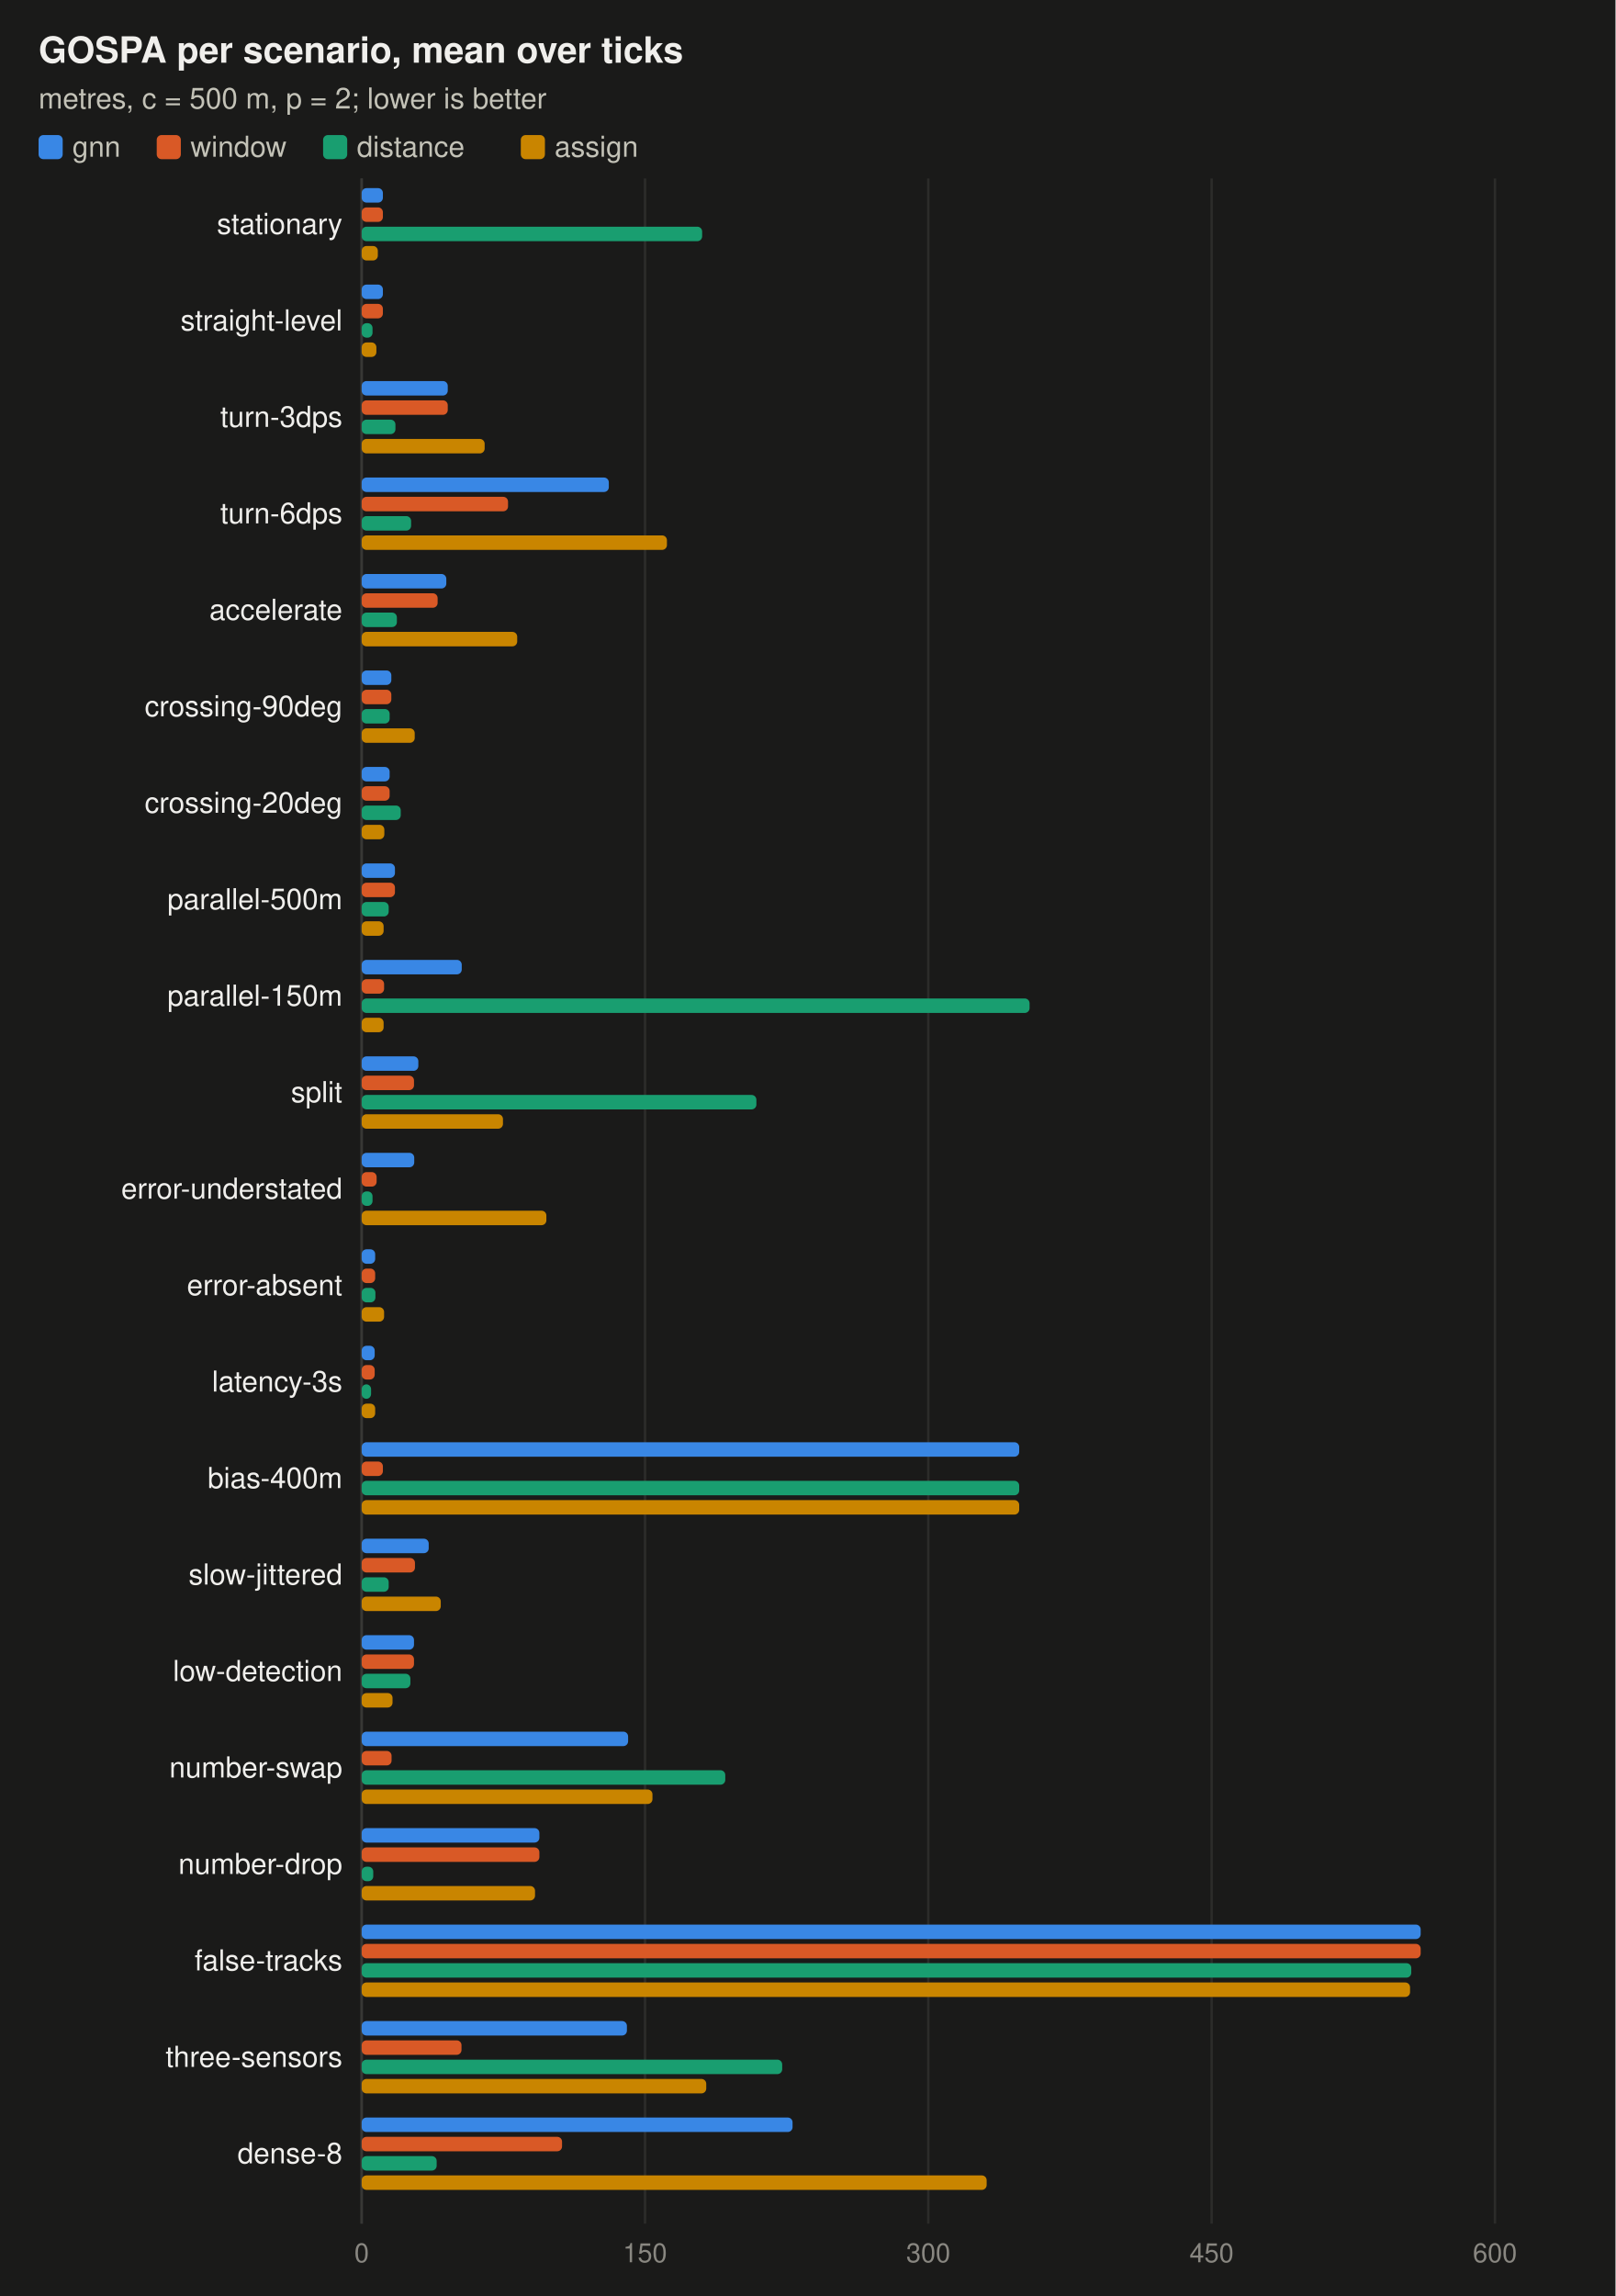
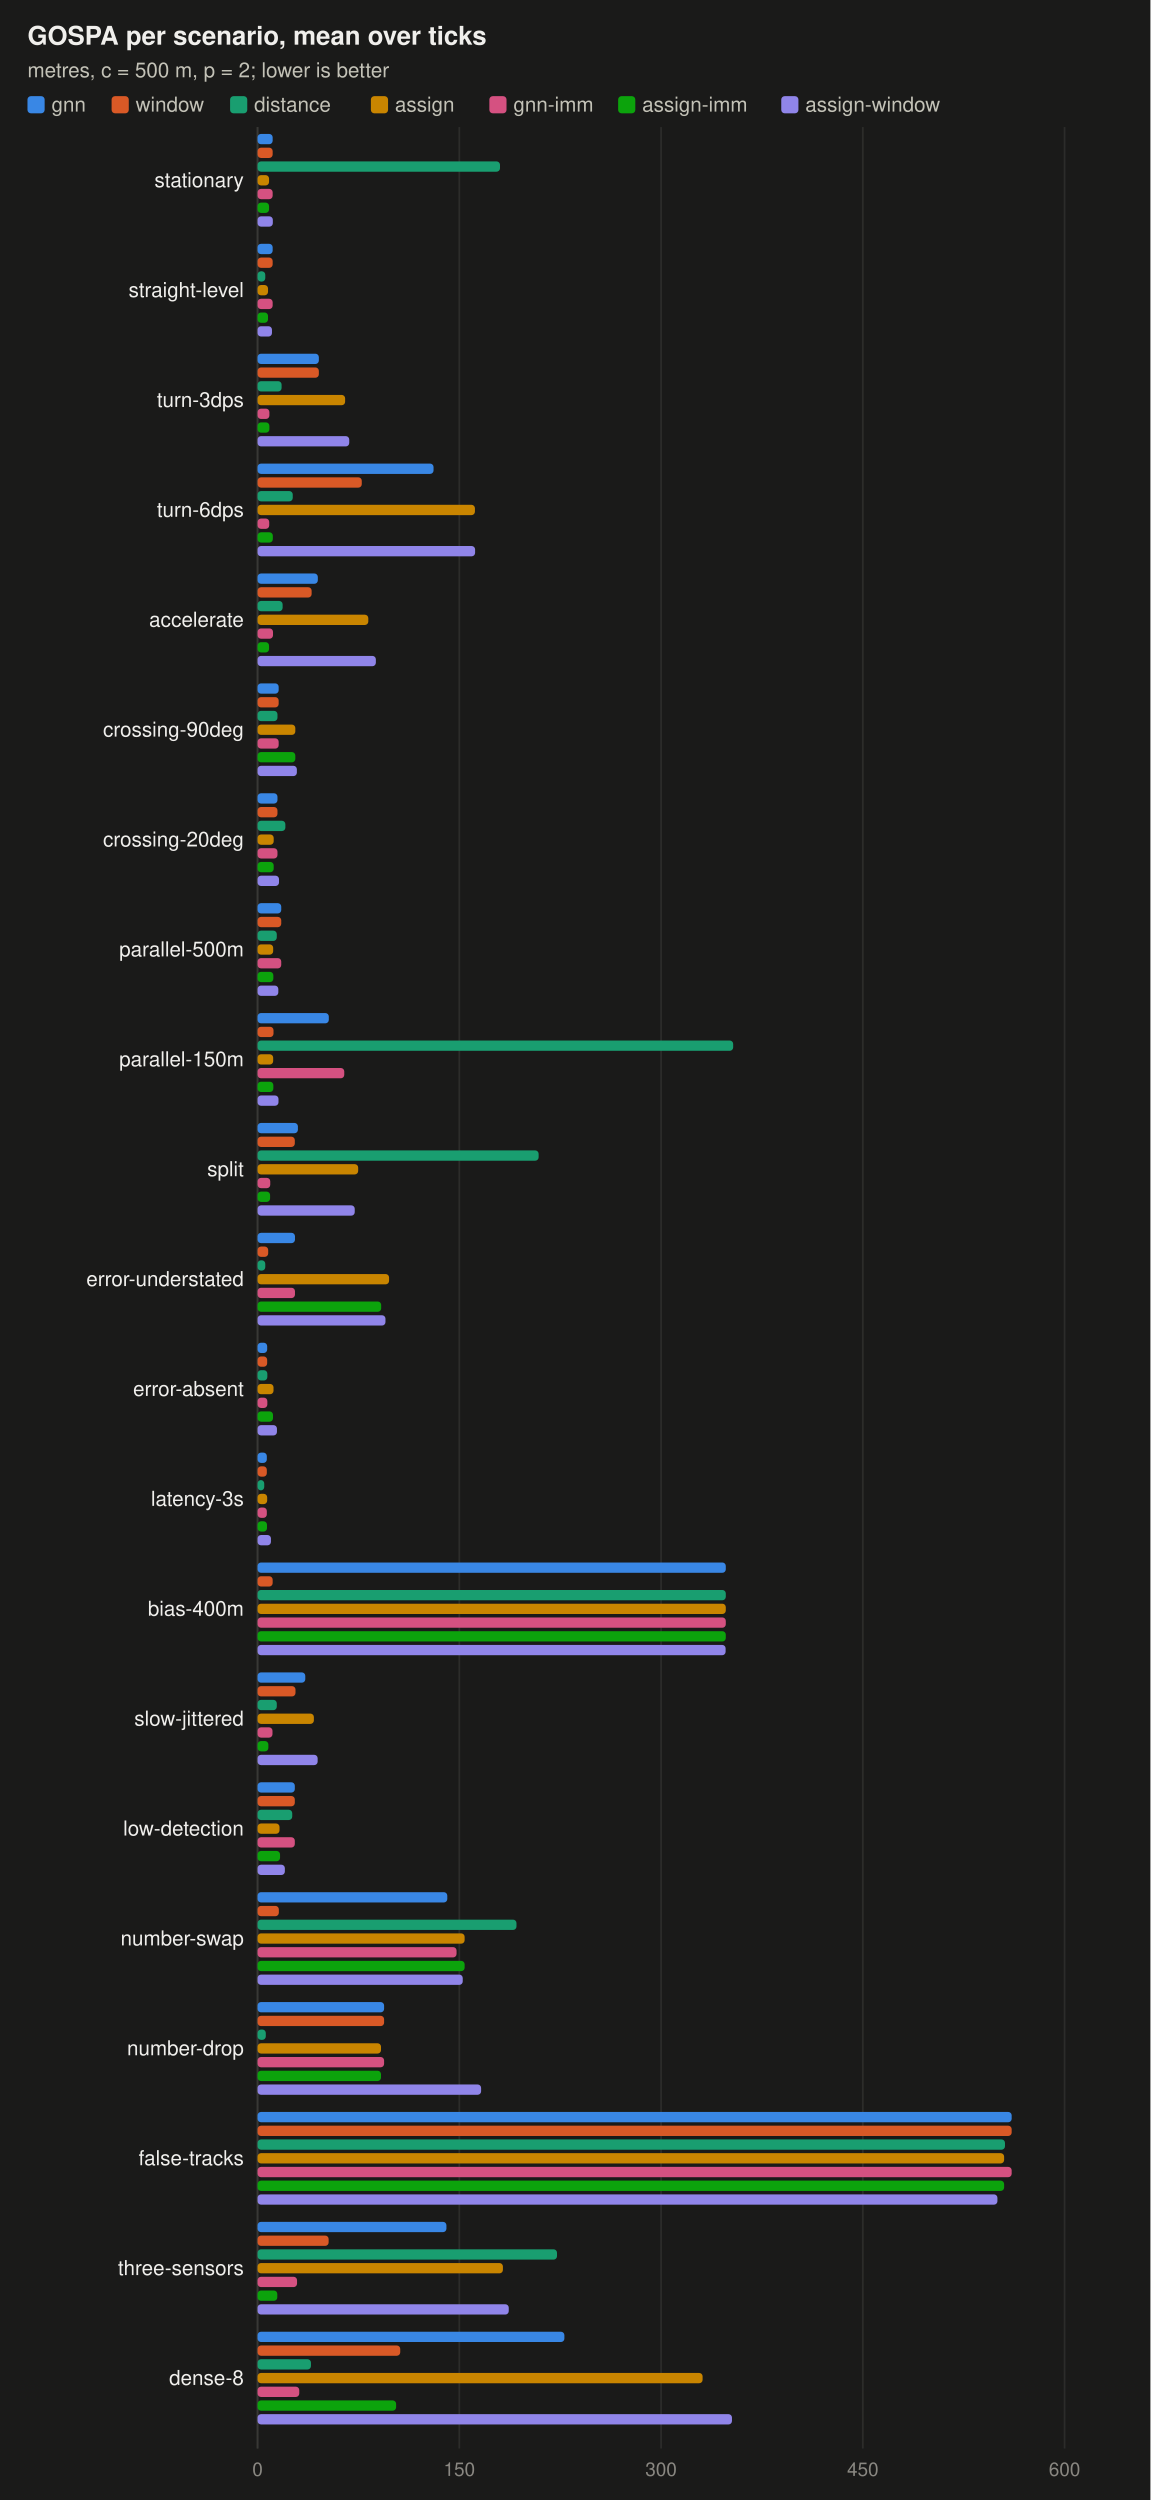
- <svg xmlns="http://www.w3.org/2000/svg" width="670" height="952" viewBox="0 0 670 952" font-family="-apple-system, BlinkMacSystemFont, 'Segoe UI', Helvetica, Arial, sans-serif" role="img" aria-label="GOSPA per scenario, mean over ticks">
+ <svg xmlns="http://www.w3.org/2000/svg" width="670" height="1456" viewBox="0 0 670 1456" font-family="-apple-system, BlinkMacSystemFont, 'Segoe UI', Helvetica, Arial, sans-serif" role="img" aria-label="GOSPA per scenario, mean over ticks">
  <rect width="100%" height="100%" fill="#1a1a19" />
  <text x="16" y="26" font-size="15" font-weight="600" fill="#f0efec">GOSPA per scenario, mean over ticks</text>
  <text x="16" y="45" font-size="12" fill="#c3c2b7">metres, c = 500 m, p = 2; lower is better</text>
  <rect x="16" y="56" width="10" height="10" rx="2" fill="#3987e5" />
  <text x="30" y="65" font-size="12" fill="#c3c2b7">gnn</text>
  <rect x="65" y="56" width="10" height="10" rx="2" fill="#d95926" />
  <text x="79" y="65" font-size="12" fill="#c3c2b7">window</text>
  <rect x="134" y="56" width="10" height="10" rx="2" fill="#199e70" />
  <text x="148" y="65" font-size="12" fill="#c3c2b7">distance</text>
  <rect x="216" y="56" width="10" height="10" rx="2" fill="#c98500" />
  <text x="230" y="65" font-size="12" fill="#c3c2b7">assign</text>
-   <line x1="150.0" y1="74" x2="150.0" y2="922" stroke="#2c2c2a" stroke-width="1" />
-   <text x="150.0" y="938" font-size="11" text-anchor="middle" fill="#898781">0</text>
-   <line x1="267.5" y1="74" x2="267.5" y2="922" stroke="#2c2c2a" stroke-width="1" />
-   <text x="267.5" y="938" font-size="11" text-anchor="middle" fill="#898781">150</text>
-   <line x1="385.0" y1="74" x2="385.0" y2="922" stroke="#2c2c2a" stroke-width="1" />
-   <text x="385.0" y="938" font-size="11" text-anchor="middle" fill="#898781">300</text>
-   <line x1="502.5" y1="74" x2="502.5" y2="922" stroke="#2c2c2a" stroke-width="1" />
-   <text x="502.5" y="938" font-size="11" text-anchor="middle" fill="#898781">450</text>
-   <line x1="620.0" y1="74" x2="620.0" y2="922" stroke="#2c2c2a" stroke-width="1" />
-   <text x="620.0" y="938" font-size="11" text-anchor="middle" fill="#898781">600</text>
-   <line x1="150" y1="74" x2="150" y2="922" stroke="#383835" stroke-width="1" />
-   <text x="142" y="97.0" font-size="12" text-anchor="end" fill="#f0efec">stationary</text>
+   <rect x="285" y="56" width="10" height="10" rx="2" fill="#d55181" />
+   <text x="299" y="65" font-size="12" fill="#c3c2b7">gnn-imm</text>
+   <rect x="360" y="56" width="10" height="10" rx="2" fill="#0ca30c" />
+   <text x="374" y="65" font-size="12" fill="#c3c2b7">assign-imm</text>
+   <rect x="455" y="56" width="10" height="10" rx="2" fill="#9085e9" />
+   <text x="469" y="65" font-size="12" fill="#c3c2b7">assign-window</text>
+   <line x1="150.0" y1="74" x2="150.0" y2="1426" stroke="#2c2c2a" stroke-width="1" />
+   <text x="150.0" y="1442" font-size="11" text-anchor="middle" fill="#898781">0</text>
+   <line x1="267.5" y1="74" x2="267.5" y2="1426" stroke="#2c2c2a" stroke-width="1" />
+   <text x="267.5" y="1442" font-size="11" text-anchor="middle" fill="#898781">150</text>
+   <line x1="385.0" y1="74" x2="385.0" y2="1426" stroke="#2c2c2a" stroke-width="1" />
+   <text x="385.0" y="1442" font-size="11" text-anchor="middle" fill="#898781">300</text>
+   <line x1="502.5" y1="74" x2="502.5" y2="1426" stroke="#2c2c2a" stroke-width="1" />
+   <text x="502.5" y="1442" font-size="11" text-anchor="middle" fill="#898781">450</text>
+   <line x1="620.0" y1="74" x2="620.0" y2="1426" stroke="#2c2c2a" stroke-width="1" />
+   <text x="620.0" y="1442" font-size="11" text-anchor="middle" fill="#898781">600</text>
+   <line x1="150" y1="74" x2="150" y2="1426" stroke="#383835" stroke-width="1" />
+   <text x="142" y="109.0" font-size="12" text-anchor="end" fill="#f0efec">stationary</text>
  <rect x="150" y="78" width="8.8" height="6" rx="2" fill="#3987e5" />
  <rect x="150" y="86" width="8.8" height="6" rx="2" fill="#d95926" />
  <rect x="150" y="94" width="141.2" height="6" rx="2" fill="#199e70" />
  <rect x="150" y="102" width="6.7" height="6" rx="2" fill="#c98500" />
-   <text x="142" y="137.0" font-size="12" text-anchor="end" fill="#f0efec">straight-level</text>
-   <rect x="150" y="118" width="8.8" height="6" rx="2" fill="#3987e5" />
-   <rect x="150" y="126" width="8.8" height="6" rx="2" fill="#d95926" />
-   <rect x="150" y="134" width="4.5" height="6" rx="2" fill="#199e70" />
-   <rect x="150" y="142" width="6.1" height="6" rx="2" fill="#c98500" />
-   <text x="142" y="177.0" font-size="12" text-anchor="end" fill="#f0efec">turn-3dps</text>
-   <rect x="150" y="158" width="35.7" height="6" rx="2" fill="#3987e5" />
-   <rect x="150" y="166" width="35.7" height="6" rx="2" fill="#d95926" />
-   <rect x="150" y="174" width="14.0" height="6" rx="2" fill="#199e70" />
-   <rect x="150" y="182" width="51.0" height="6" rx="2" fill="#c98500" />
-   <text x="142" y="217.0" font-size="12" text-anchor="end" fill="#f0efec">turn-6dps</text>
-   <rect x="150" y="198" width="102.5" height="6" rx="2" fill="#3987e5" />
-   <rect x="150" y="206" width="60.7" height="6" rx="2" fill="#d95926" />
-   <rect x="150" y="214" width="20.5" height="6" rx="2" fill="#199e70" />
-   <rect x="150" y="222" width="126.6" height="6" rx="2" fill="#c98500" />
-   <text x="142" y="257.0" font-size="12" text-anchor="end" fill="#f0efec">accelerate</text>
-   <rect x="150" y="238" width="35.1" height="6" rx="2" fill="#3987e5" />
-   <rect x="150" y="246" width="31.5" height="6" rx="2" fill="#d95926" />
-   <rect x="150" y="254" width="14.6" height="6" rx="2" fill="#199e70" />
-   <rect x="150" y="262" width="64.5" height="6" rx="2" fill="#c98500" />
-   <text x="142" y="297.0" font-size="12" text-anchor="end" fill="#f0efec">crossing-90deg</text>
-   <rect x="150" y="278" width="12.3" height="6" rx="2" fill="#3987e5" />
-   <rect x="150" y="286" width="12.3" height="6" rx="2" fill="#d95926" />
-   <rect x="150" y="294" width="11.6" height="6" rx="2" fill="#199e70" />
-   <rect x="150" y="302" width="22.0" height="6" rx="2" fill="#c98500" />
-   <text x="142" y="337.0" font-size="12" text-anchor="end" fill="#f0efec">crossing-20deg</text>
-   <rect x="150" y="318" width="11.6" height="6" rx="2" fill="#3987e5" />
-   <rect x="150" y="326" width="11.6" height="6" rx="2" fill="#d95926" />
-   <rect x="150" y="334" width="16.2" height="6" rx="2" fill="#199e70" />
-   <rect x="150" y="342" width="9.4" height="6" rx="2" fill="#c98500" />
-   <text x="142" y="377.0" font-size="12" text-anchor="end" fill="#f0efec">parallel-500m</text>
-   <rect x="150" y="358" width="13.8" height="6" rx="2" fill="#3987e5" />
-   <rect x="150" y="366" width="13.8" height="6" rx="2" fill="#d95926" />
-   <rect x="150" y="374" width="11.2" height="6" rx="2" fill="#199e70" />
-   <rect x="150" y="382" width="9.1" height="6" rx="2" fill="#c98500" />
-   <text x="142" y="417.0" font-size="12" text-anchor="end" fill="#f0efec">parallel-150m</text>
-   <rect x="150" y="398" width="41.5" height="6" rx="2" fill="#3987e5" />
-   <rect x="150" y="406" width="9.3" height="6" rx="2" fill="#d95926" />
-   <rect x="150" y="414" width="277.0" height="6" rx="2" fill="#199e70" />
-   <rect x="150" y="422" width="9.1" height="6" rx="2" fill="#c98500" />
-   <text x="142" y="457.0" font-size="12" text-anchor="end" fill="#f0efec">split</text>
-   <rect x="150" y="438" width="23.5" height="6" rx="2" fill="#3987e5" />
-   <rect x="150" y="446" width="21.7" height="6" rx="2" fill="#d95926" />
-   <rect x="150" y="454" width="163.7" height="6" rx="2" fill="#199e70" />
-   <rect x="150" y="462" width="58.6" height="6" rx="2" fill="#c98500" />
-   <text x="142" y="497.0" font-size="12" text-anchor="end" fill="#f0efec">error-understated</text>
-   <rect x="150" y="478" width="21.8" height="6" rx="2" fill="#3987e5" />
-   <rect x="150" y="486" width="6.2" height="6" rx="2" fill="#d95926" />
-   <rect x="150" y="494" width="4.5" height="6" rx="2" fill="#199e70" />
-   <rect x="150" y="502" width="76.6" height="6" rx="2" fill="#c98500" />
-   <text x="142" y="537.0" font-size="12" text-anchor="end" fill="#f0efec">error-absent</text>
-   <rect x="150" y="518" width="5.6" height="6" rx="2" fill="#3987e5" />
-   <rect x="150" y="526" width="5.6" height="6" rx="2" fill="#d95926" />
-   <rect x="150" y="534" width="5.7" height="6" rx="2" fill="#199e70" />
-   <rect x="150" y="542" width="9.3" height="6" rx="2" fill="#c98500" />
-   <text x="142" y="577.0" font-size="12" text-anchor="end" fill="#f0efec">latency-3s</text>
-   <rect x="150" y="558" width="5.4" height="6" rx="2" fill="#3987e5" />
-   <rect x="150" y="566" width="5.4" height="6" rx="2" fill="#d95926" />
-   <rect x="150" y="574" width="3.9" height="6" rx="2" fill="#199e70" />
-   <rect x="150" y="582" width="5.6" height="6" rx="2" fill="#c98500" />
-   <text x="142" y="617.0" font-size="12" text-anchor="end" fill="#f0efec">bias-400m</text>
-   <rect x="150" y="598" width="272.7" height="6" rx="2" fill="#3987e5" />
-   <rect x="150" y="606" width="8.8" height="6" rx="2" fill="#d95926" />
-   <rect x="150" y="614" width="272.7" height="6" rx="2" fill="#199e70" />
-   <rect x="150" y="622" width="272.7" height="6" rx="2" fill="#c98500" />
-   <text x="142" y="657.0" font-size="12" text-anchor="end" fill="#f0efec">slow-jittered</text>
-   <rect x="150" y="638" width="27.8" height="6" rx="2" fill="#3987e5" />
-   <rect x="150" y="646" width="22.1" height="6" rx="2" fill="#d95926" />
-   <rect x="150" y="654" width="11.2" height="6" rx="2" fill="#199e70" />
-   <rect x="150" y="662" width="32.8" height="6" rx="2" fill="#c98500" />
-   <text x="142" y="697.0" font-size="12" text-anchor="end" fill="#f0efec">low-detection</text>
-   <rect x="150" y="678" width="21.7" height="6" rx="2" fill="#3987e5" />
-   <rect x="150" y="686" width="21.7" height="6" rx="2" fill="#d95926" />
-   <rect x="150" y="694" width="20.2" height="6" rx="2" fill="#199e70" />
-   <rect x="150" y="702" width="12.8" height="6" rx="2" fill="#c98500" />
-   <text x="142" y="737.0" font-size="12" text-anchor="end" fill="#f0efec">number-swap</text>
-   <rect x="150" y="718" width="110.5" height="6" rx="2" fill="#3987e5" />
-   <rect x="150" y="726" width="12.4" height="6" rx="2" fill="#d95926" />
-   <rect x="150" y="734" width="150.8" height="6" rx="2" fill="#199e70" />
-   <rect x="150" y="742" width="120.6" height="6" rx="2" fill="#c98500" />
-   <text x="142" y="777.0" font-size="12" text-anchor="end" fill="#f0efec">number-drop</text>
-   <rect x="150" y="758" width="73.7" height="6" rx="2" fill="#3987e5" />
-   <rect x="150" y="766" width="73.7" height="6" rx="2" fill="#d95926" />
-   <rect x="150" y="774" width="4.8" height="6" rx="2" fill="#199e70" />
-   <rect x="150" y="782" width="71.9" height="6" rx="2" fill="#c98500" />
-   <text x="142" y="817.0" font-size="12" text-anchor="end" fill="#f0efec">false-tracks</text>
-   <rect x="150" y="798" width="439.2" height="6" rx="2" fill="#3987e5" />
-   <rect x="150" y="806" width="439.2" height="6" rx="2" fill="#d95926" />
-   <rect x="150" y="814" width="435.3" height="6" rx="2" fill="#199e70" />
-   <rect x="150" y="822" width="434.8" height="6" rx="2" fill="#c98500" />
-   <text x="142" y="857.0" font-size="12" text-anchor="end" fill="#f0efec">three-sensors</text>
-   <rect x="150" y="838" width="110.0" height="6" rx="2" fill="#3987e5" />
-   <rect x="150" y="846" width="41.4" height="6" rx="2" fill="#d95926" />
-   <rect x="150" y="854" width="174.4" height="6" rx="2" fill="#199e70" />
-   <rect x="150" y="862" width="142.9" height="6" rx="2" fill="#c98500" />
-   <text x="142" y="897.0" font-size="12" text-anchor="end" fill="#f0efec">dense-8</text>
-   <rect x="150" y="878" width="178.7" height="6" rx="2" fill="#3987e5" />
-   <rect x="150" y="886" width="83.1" height="6" rx="2" fill="#d95926" />
-   <rect x="150" y="894" width="31.1" height="6" rx="2" fill="#199e70" />
-   <rect x="150" y="902" width="259.2" height="6" rx="2" fill="#c98500" />
+   <rect x="150" y="110" width="8.8" height="6" rx="2" fill="#d55181" />
+   <rect x="150" y="118" width="6.7" height="6" rx="2" fill="#0ca30c" />
+   <rect x="150" y="126" width="8.9" height="6" rx="2" fill="#9085e9" />
+   <text x="142" y="173.0" font-size="12" text-anchor="end" fill="#f0efec">straight-level</text>
+   <rect x="150" y="142" width="8.8" height="6" rx="2" fill="#3987e5" />
+   <rect x="150" y="150" width="8.8" height="6" rx="2" fill="#d95926" />
+   <rect x="150" y="158" width="4.5" height="6" rx="2" fill="#199e70" />
+   <rect x="150" y="166" width="6.1" height="6" rx="2" fill="#c98500" />
+   <rect x="150" y="174" width="8.8" height="6" rx="2" fill="#d55181" />
+   <rect x="150" y="182" width="6.1" height="6" rx="2" fill="#0ca30c" />
+   <rect x="150" y="190" width="8.4" height="6" rx="2" fill="#9085e9" />
+   <text x="142" y="237.0" font-size="12" text-anchor="end" fill="#f0efec">turn-3dps</text>
+   <rect x="150" y="206" width="35.7" height="6" rx="2" fill="#3987e5" />
+   <rect x="150" y="214" width="35.7" height="6" rx="2" fill="#d95926" />
+   <rect x="150" y="222" width="14.0" height="6" rx="2" fill="#199e70" />
+   <rect x="150" y="230" width="51.0" height="6" rx="2" fill="#c98500" />
+   <rect x="150" y="238" width="6.9" height="6" rx="2" fill="#d55181" />
+   <rect x="150" y="246" width="6.9" height="6" rx="2" fill="#0ca30c" />
+   <rect x="150" y="254" width="53.4" height="6" rx="2" fill="#9085e9" />
+   <text x="142" y="301.0" font-size="12" text-anchor="end" fill="#f0efec">turn-6dps</text>
+   <rect x="150" y="270" width="102.5" height="6" rx="2" fill="#3987e5" />
+   <rect x="150" y="278" width="60.7" height="6" rx="2" fill="#d95926" />
+   <rect x="150" y="286" width="20.5" height="6" rx="2" fill="#199e70" />
+   <rect x="150" y="294" width="126.6" height="6" rx="2" fill="#c98500" />
+   <rect x="150" y="302" width="6.8" height="6" rx="2" fill="#d55181" />
+   <rect x="150" y="310" width="8.9" height="6" rx="2" fill="#0ca30c" />
+   <rect x="150" y="318" width="126.7" height="6" rx="2" fill="#9085e9" />
+   <text x="142" y="365.0" font-size="12" text-anchor="end" fill="#f0efec">accelerate</text>
+   <rect x="150" y="334" width="35.1" height="6" rx="2" fill="#3987e5" />
+   <rect x="150" y="342" width="31.5" height="6" rx="2" fill="#d95926" />
+   <rect x="150" y="350" width="14.6" height="6" rx="2" fill="#199e70" />
+   <rect x="150" y="358" width="64.5" height="6" rx="2" fill="#c98500" />
+   <rect x="150" y="366" width="9.0" height="6" rx="2" fill="#d55181" />
+   <rect x="150" y="374" width="6.7" height="6" rx="2" fill="#0ca30c" />
+   <rect x="150" y="382" width="68.9" height="6" rx="2" fill="#9085e9" />
+   <text x="142" y="429.0" font-size="12" text-anchor="end" fill="#f0efec">crossing-90deg</text>
+   <rect x="150" y="398" width="12.3" height="6" rx="2" fill="#3987e5" />
+   <rect x="150" y="406" width="12.3" height="6" rx="2" fill="#d95926" />
+   <rect x="150" y="414" width="11.6" height="6" rx="2" fill="#199e70" />
+   <rect x="150" y="422" width="22.0" height="6" rx="2" fill="#c98500" />
+   <rect x="150" y="430" width="12.3" height="6" rx="2" fill="#d55181" />
+   <rect x="150" y="438" width="22.0" height="6" rx="2" fill="#0ca30c" />
+   <rect x="150" y="446" width="22.9" height="6" rx="2" fill="#9085e9" />
+   <text x="142" y="493.0" font-size="12" text-anchor="end" fill="#f0efec">crossing-20deg</text>
+   <rect x="150" y="462" width="11.6" height="6" rx="2" fill="#3987e5" />
+   <rect x="150" y="470" width="11.6" height="6" rx="2" fill="#d95926" />
+   <rect x="150" y="478" width="16.2" height="6" rx="2" fill="#199e70" />
+   <rect x="150" y="486" width="9.4" height="6" rx="2" fill="#c98500" />
+   <rect x="150" y="494" width="11.6" height="6" rx="2" fill="#d55181" />
+   <rect x="150" y="502" width="9.4" height="6" rx="2" fill="#0ca30c" />
+   <rect x="150" y="510" width="12.5" height="6" rx="2" fill="#9085e9" />
+   <text x="142" y="557.0" font-size="12" text-anchor="end" fill="#f0efec">parallel-500m</text>
+   <rect x="150" y="526" width="13.8" height="6" rx="2" fill="#3987e5" />
+   <rect x="150" y="534" width="13.8" height="6" rx="2" fill="#d95926" />
+   <rect x="150" y="542" width="11.2" height="6" rx="2" fill="#199e70" />
+   <rect x="150" y="550" width="9.1" height="6" rx="2" fill="#c98500" />
+   <rect x="150" y="558" width="13.8" height="6" rx="2" fill="#d55181" />
+   <rect x="150" y="566" width="9.2" height="6" rx="2" fill="#0ca30c" />
+   <rect x="150" y="574" width="12.1" height="6" rx="2" fill="#9085e9" />
+   <text x="142" y="621.0" font-size="12" text-anchor="end" fill="#f0efec">parallel-150m</text>
+   <rect x="150" y="590" width="41.5" height="6" rx="2" fill="#3987e5" />
+   <rect x="150" y="598" width="9.3" height="6" rx="2" fill="#d95926" />
+   <rect x="150" y="606" width="277.0" height="6" rx="2" fill="#199e70" />
+   <rect x="150" y="614" width="9.1" height="6" rx="2" fill="#c98500" />
+   <rect x="150" y="622" width="50.5" height="6" rx="2" fill="#d55181" />
+   <rect x="150" y="630" width="9.2" height="6" rx="2" fill="#0ca30c" />
+   <rect x="150" y="638" width="12.2" height="6" rx="2" fill="#9085e9" />
+   <text x="142" y="685.0" font-size="12" text-anchor="end" fill="#f0efec">split</text>
+   <rect x="150" y="654" width="23.5" height="6" rx="2" fill="#3987e5" />
+   <rect x="150" y="662" width="21.7" height="6" rx="2" fill="#d95926" />
+   <rect x="150" y="670" width="163.7" height="6" rx="2" fill="#199e70" />
+   <rect x="150" y="678" width="58.6" height="6" rx="2" fill="#c98500" />
+   <rect x="150" y="686" width="7.4" height="6" rx="2" fill="#d55181" />
+   <rect x="150" y="694" width="7.3" height="6" rx="2" fill="#0ca30c" />
+   <rect x="150" y="702" width="56.6" height="6" rx="2" fill="#9085e9" />
+   <text x="142" y="749.0" font-size="12" text-anchor="end" fill="#f0efec">error-understated</text>
+   <rect x="150" y="718" width="21.8" height="6" rx="2" fill="#3987e5" />
+   <rect x="150" y="726" width="6.2" height="6" rx="2" fill="#d95926" />
+   <rect x="150" y="734" width="4.5" height="6" rx="2" fill="#199e70" />
+   <rect x="150" y="742" width="76.6" height="6" rx="2" fill="#c98500" />
+   <rect x="150" y="750" width="21.8" height="6" rx="2" fill="#d55181" />
+   <rect x="150" y="758" width="72.0" height="6" rx="2" fill="#0ca30c" />
+   <rect x="150" y="766" width="74.5" height="6" rx="2" fill="#9085e9" />
+   <text x="142" y="813.0" font-size="12" text-anchor="end" fill="#f0efec">error-absent</text>
+   <rect x="150" y="782" width="5.6" height="6" rx="2" fill="#3987e5" />
+   <rect x="150" y="790" width="5.6" height="6" rx="2" fill="#d95926" />
+   <rect x="150" y="798" width="5.7" height="6" rx="2" fill="#199e70" />
+   <rect x="150" y="806" width="9.3" height="6" rx="2" fill="#c98500" />
+   <rect x="150" y="814" width="5.7" height="6" rx="2" fill="#d55181" />
+   <rect x="150" y="822" width="9.0" height="6" rx="2" fill="#0ca30c" />
+   <rect x="150" y="830" width="11.3" height="6" rx="2" fill="#9085e9" />
+   <text x="142" y="877.0" font-size="12" text-anchor="end" fill="#f0efec">latency-3s</text>
+   <rect x="150" y="846" width="5.4" height="6" rx="2" fill="#3987e5" />
+   <rect x="150" y="854" width="5.4" height="6" rx="2" fill="#d95926" />
+   <rect x="150" y="862" width="3.9" height="6" rx="2" fill="#199e70" />
+   <rect x="150" y="870" width="5.6" height="6" rx="2" fill="#c98500" />
+   <rect x="150" y="878" width="5.4" height="6" rx="2" fill="#d55181" />
+   <rect x="150" y="886" width="5.5" height="6" rx="2" fill="#0ca30c" />
+   <rect x="150" y="894" width="7.8" height="6" rx="2" fill="#9085e9" />
+   <text x="142" y="941.0" font-size="12" text-anchor="end" fill="#f0efec">bias-400m</text>
+   <rect x="150" y="910" width="272.7" height="6" rx="2" fill="#3987e5" />
+   <rect x="150" y="918" width="8.8" height="6" rx="2" fill="#d95926" />
+   <rect x="150" y="926" width="272.7" height="6" rx="2" fill="#199e70" />
+   <rect x="150" y="934" width="272.7" height="6" rx="2" fill="#c98500" />
+   <rect x="150" y="942" width="272.7" height="6" rx="2" fill="#d55181" />
+   <rect x="150" y="950" width="272.7" height="6" rx="2" fill="#0ca30c" />
+   <rect x="150" y="958" width="272.6" height="6" rx="2" fill="#9085e9" />
+   <text x="142" y="1005.0" font-size="12" text-anchor="end" fill="#f0efec">slow-jittered</text>
+   <rect x="150" y="974" width="27.8" height="6" rx="2" fill="#3987e5" />
+   <rect x="150" y="982" width="22.1" height="6" rx="2" fill="#d95926" />
+   <rect x="150" y="990" width="11.2" height="6" rx="2" fill="#199e70" />
+   <rect x="150" y="998" width="32.8" height="6" rx="2" fill="#c98500" />
+   <rect x="150" y="1006" width="8.7" height="6" rx="2" fill="#d55181" />
+   <rect x="150" y="1014" width="6.3" height="6" rx="2" fill="#0ca30c" />
+   <rect x="150" y="1022" width="35.0" height="6" rx="2" fill="#9085e9" />
+   <text x="142" y="1069.0" font-size="12" text-anchor="end" fill="#f0efec">low-detection</text>
+   <rect x="150" y="1038" width="21.7" height="6" rx="2" fill="#3987e5" />
+   <rect x="150" y="1046" width="21.7" height="6" rx="2" fill="#d95926" />
+   <rect x="150" y="1054" width="20.2" height="6" rx="2" fill="#199e70" />
+   <rect x="150" y="1062" width="12.8" height="6" rx="2" fill="#c98500" />
+   <rect x="150" y="1070" width="21.7" height="6" rx="2" fill="#d55181" />
+   <rect x="150" y="1078" width="13.1" height="6" rx="2" fill="#0ca30c" />
+   <rect x="150" y="1086" width="15.9" height="6" rx="2" fill="#9085e9" />
+   <text x="142" y="1133.0" font-size="12" text-anchor="end" fill="#f0efec">number-swap</text>
+   <rect x="150" y="1102" width="110.5" height="6" rx="2" fill="#3987e5" />
+   <rect x="150" y="1110" width="12.4" height="6" rx="2" fill="#d95926" />
+   <rect x="150" y="1118" width="150.8" height="6" rx="2" fill="#199e70" />
+   <rect x="150" y="1126" width="120.6" height="6" rx="2" fill="#c98500" />
+   <rect x="150" y="1134" width="115.9" height="6" rx="2" fill="#d55181" />
+   <rect x="150" y="1142" width="120.6" height="6" rx="2" fill="#0ca30c" />
+   <rect x="150" y="1150" width="119.5" height="6" rx="2" fill="#9085e9" />
+   <text x="142" y="1197.0" font-size="12" text-anchor="end" fill="#f0efec">number-drop</text>
+   <rect x="150" y="1166" width="73.7" height="6" rx="2" fill="#3987e5" />
+   <rect x="150" y="1174" width="73.7" height="6" rx="2" fill="#d95926" />
+   <rect x="150" y="1182" width="4.8" height="6" rx="2" fill="#199e70" />
+   <rect x="150" y="1190" width="71.9" height="6" rx="2" fill="#c98500" />
+   <rect x="150" y="1198" width="73.7" height="6" rx="2" fill="#d55181" />
+   <rect x="150" y="1206" width="71.9" height="6" rx="2" fill="#0ca30c" />
+   <rect x="150" y="1214" width="130.2" height="6" rx="2" fill="#9085e9" />
+   <text x="142" y="1261.0" font-size="12" text-anchor="end" fill="#f0efec">false-tracks</text>
+   <rect x="150" y="1230" width="439.2" height="6" rx="2" fill="#3987e5" />
+   <rect x="150" y="1238" width="439.2" height="6" rx="2" fill="#d95926" />
+   <rect x="150" y="1246" width="435.3" height="6" rx="2" fill="#199e70" />
+   <rect x="150" y="1254" width="434.8" height="6" rx="2" fill="#c98500" />
+   <rect x="150" y="1262" width="439.2" height="6" rx="2" fill="#d55181" />
+   <rect x="150" y="1270" width="434.8" height="6" rx="2" fill="#0ca30c" />
+   <rect x="150" y="1278" width="430.9" height="6" rx="2" fill="#9085e9" />
+   <text x="142" y="1325.0" font-size="12" text-anchor="end" fill="#f0efec">three-sensors</text>
+   <rect x="150" y="1294" width="110.0" height="6" rx="2" fill="#3987e5" />
+   <rect x="150" y="1302" width="41.4" height="6" rx="2" fill="#d95926" />
+   <rect x="150" y="1310" width="174.4" height="6" rx="2" fill="#199e70" />
+   <rect x="150" y="1318" width="142.9" height="6" rx="2" fill="#c98500" />
+   <rect x="150" y="1326" width="23.0" height="6" rx="2" fill="#d55181" />
+   <rect x="150" y="1334" width="11.5" height="6" rx="2" fill="#0ca30c" />
+   <rect x="150" y="1342" width="146.3" height="6" rx="2" fill="#9085e9" />
+   <text x="142" y="1389.0" font-size="12" text-anchor="end" fill="#f0efec">dense-8</text>
+   <rect x="150" y="1358" width="178.7" height="6" rx="2" fill="#3987e5" />
+   <rect x="150" y="1366" width="83.1" height="6" rx="2" fill="#d95926" />
+   <rect x="150" y="1374" width="31.1" height="6" rx="2" fill="#199e70" />
+   <rect x="150" y="1382" width="259.2" height="6" rx="2" fill="#c98500" />
+   <rect x="150" y="1390" width="24.3" height="6" rx="2" fill="#d55181" />
+   <rect x="150" y="1398" width="80.7" height="6" rx="2" fill="#0ca30c" />
+   <rect x="150" y="1406" width="276.3" height="6" rx="2" fill="#9085e9" />
</svg>
